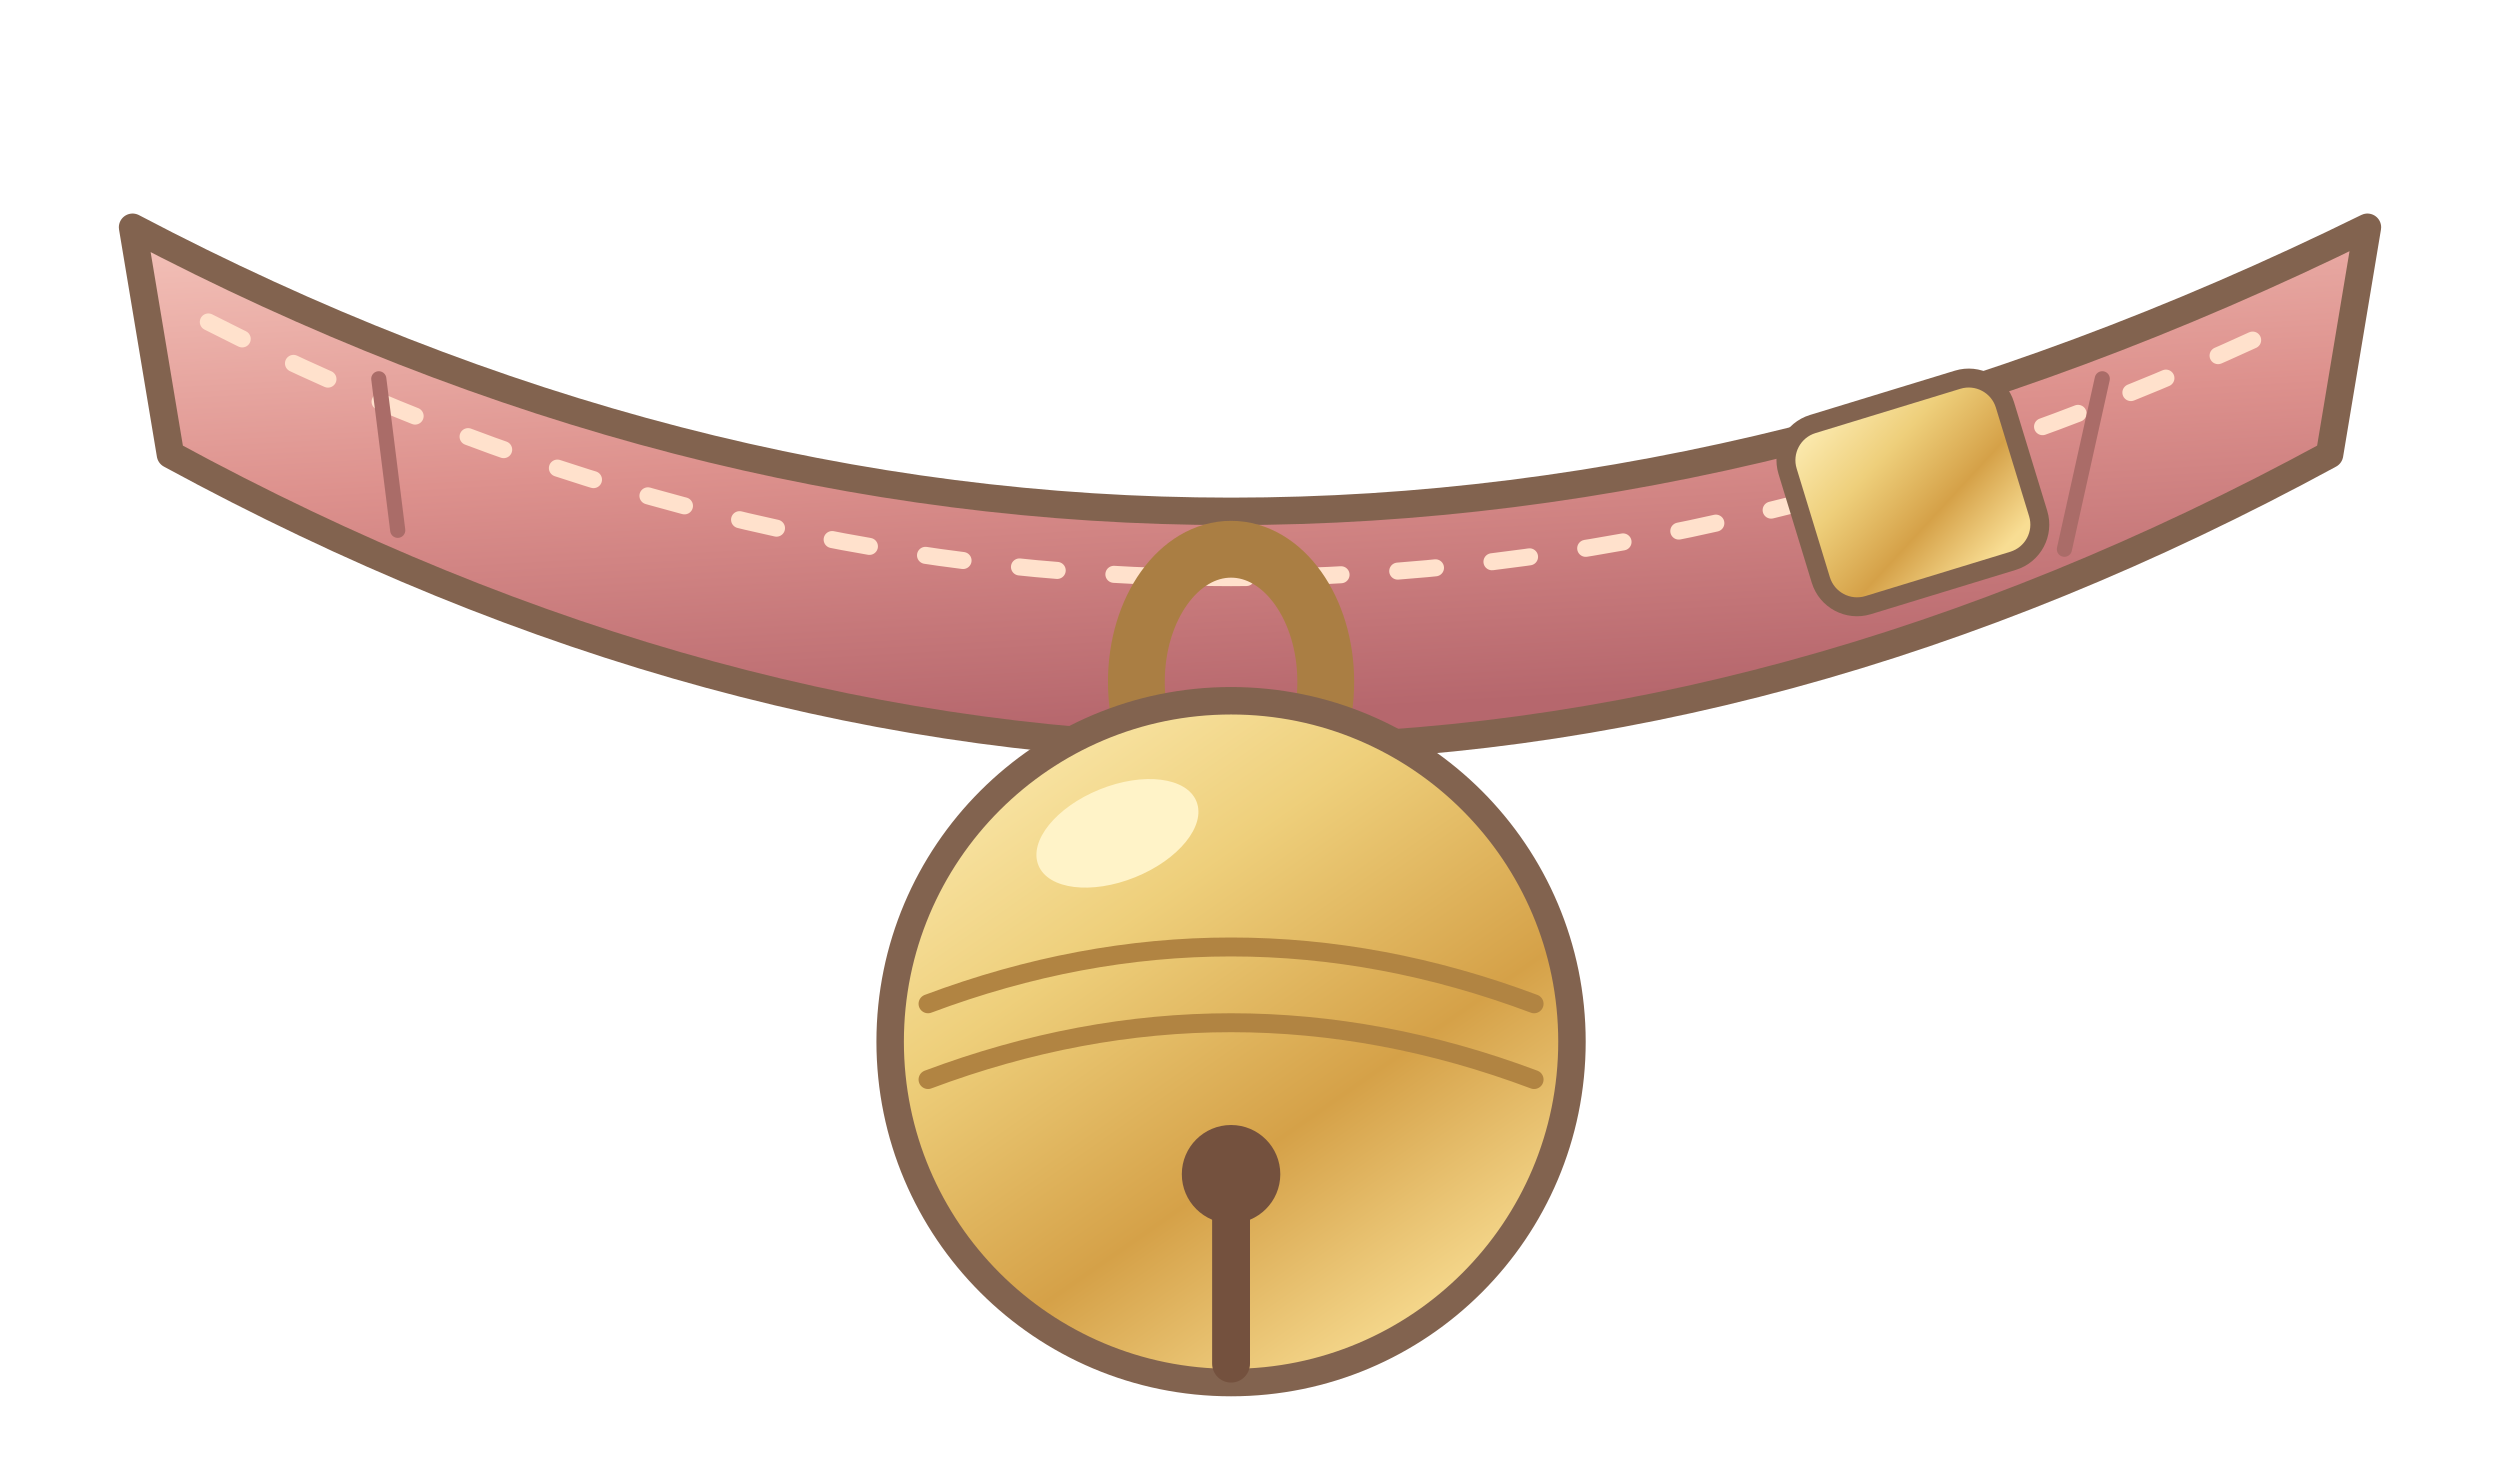
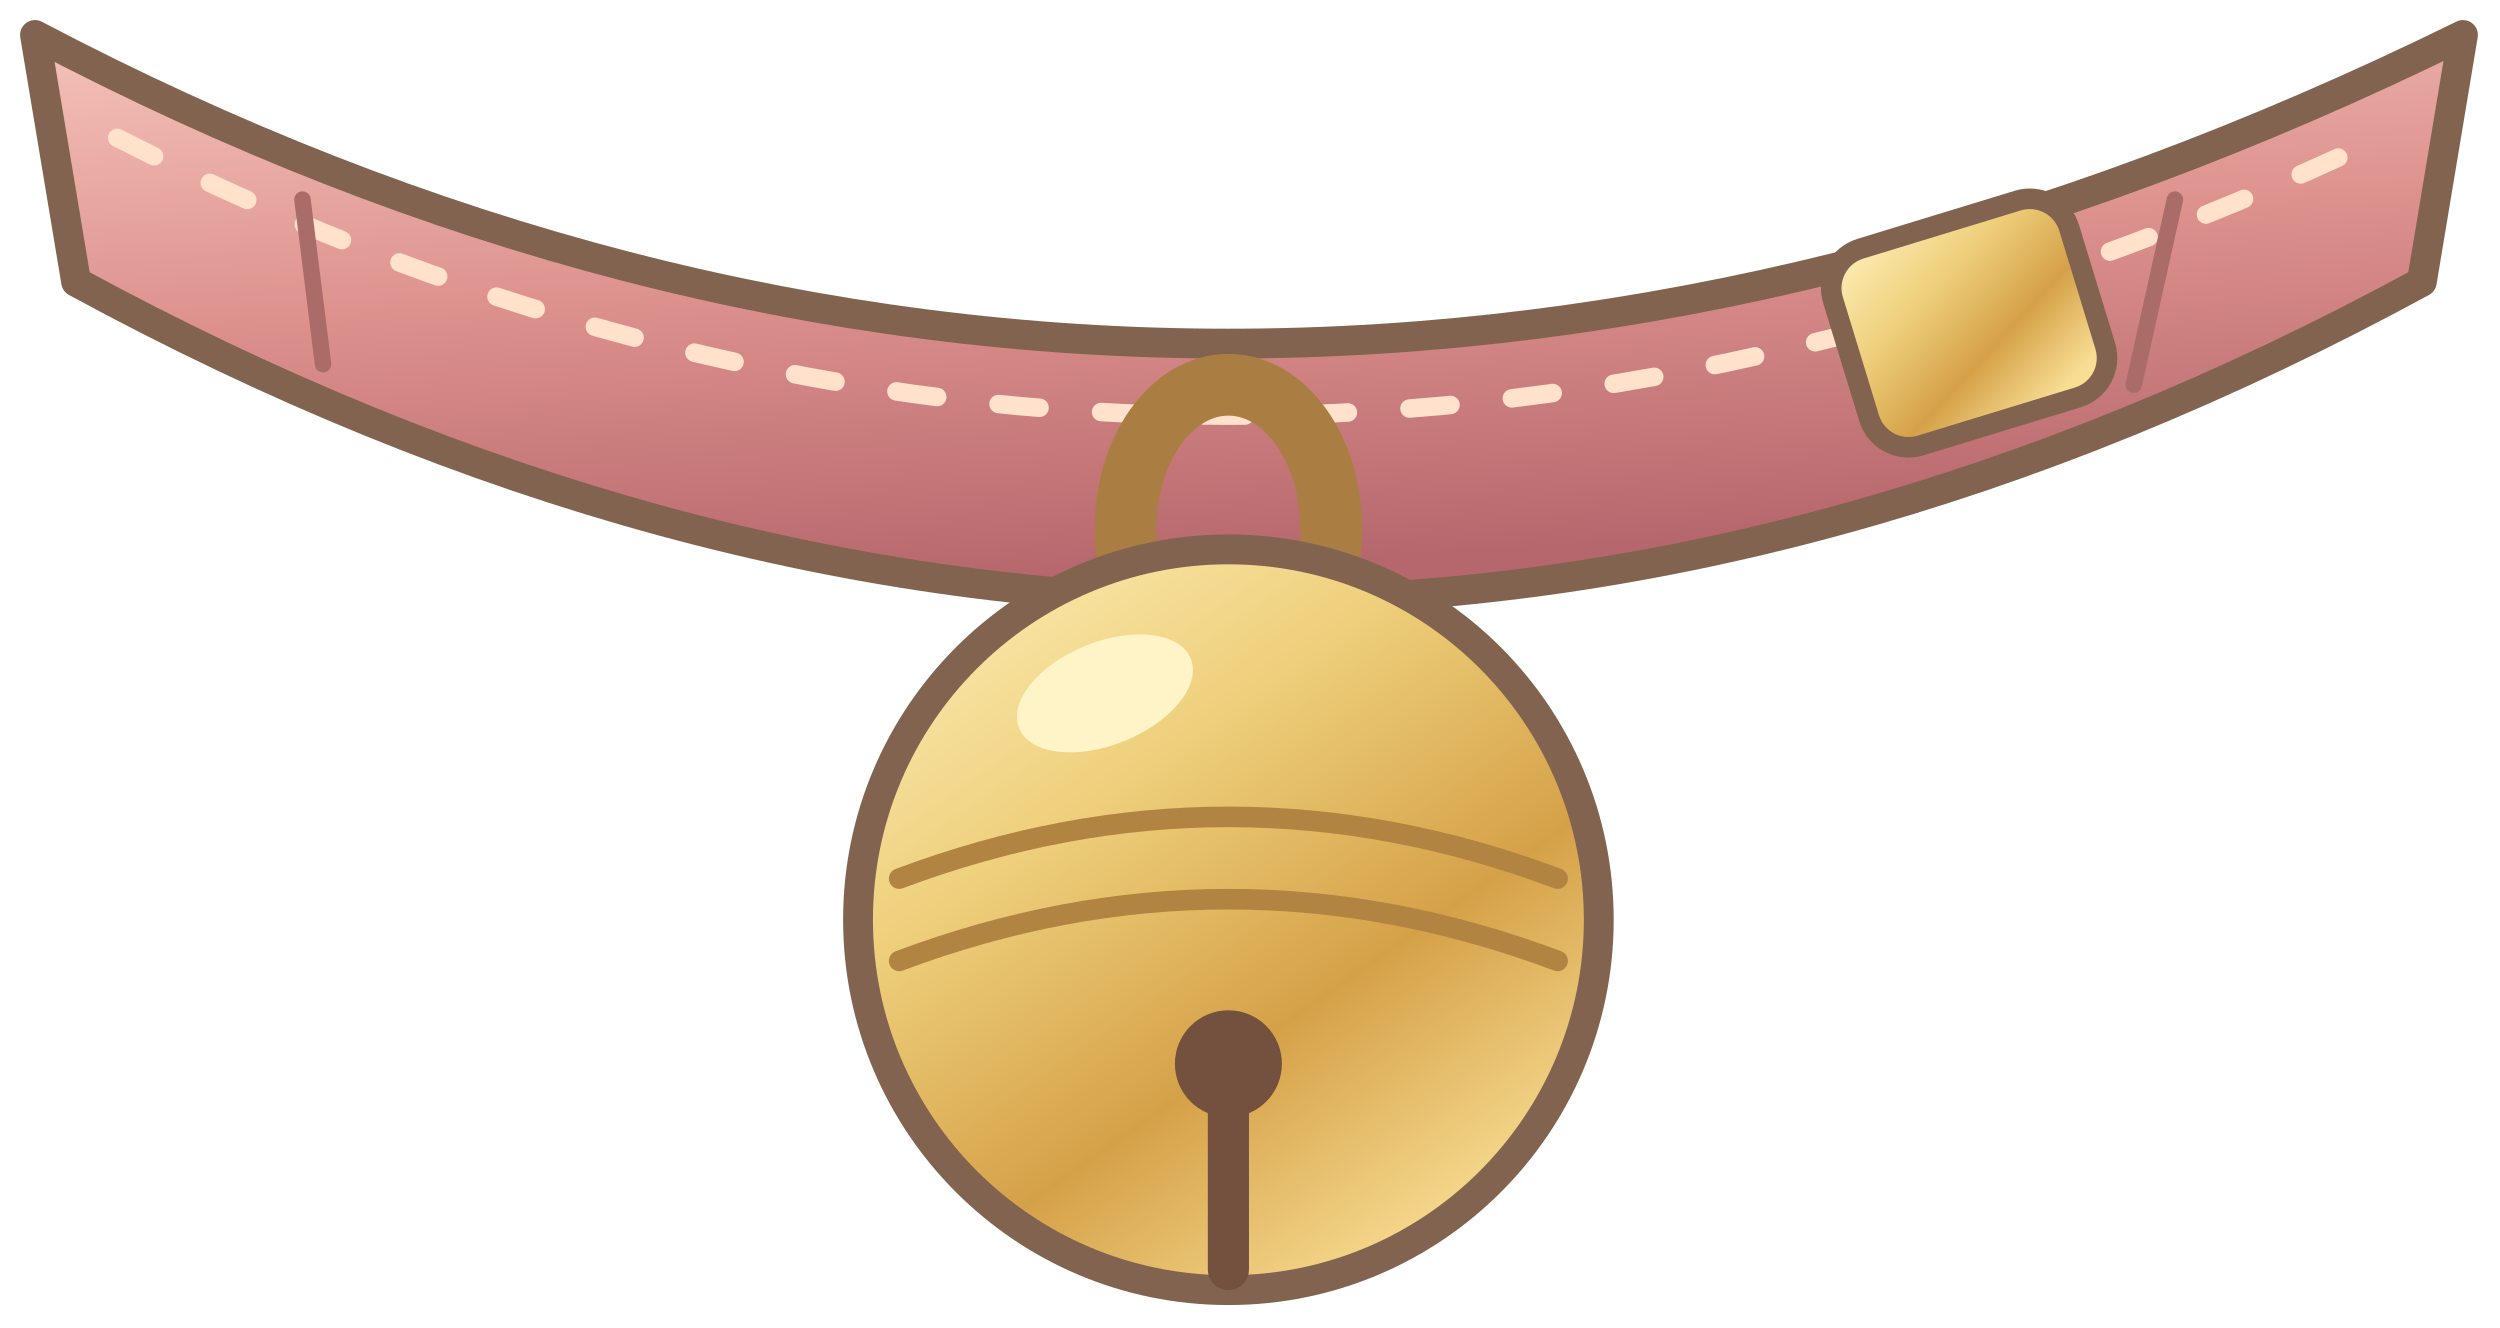
- <svg xmlns="http://www.w3.org/2000/svg" viewBox="0 0 132 78" width="132" height="78">
+ <svg xmlns="http://www.w3.org/2000/svg" viewBox="5.3 10.3 121.5 64.5" width="121.5" height="64.5">
  <defs>
    <linearGradient id="straw" x2=".15" y2="1">
      <stop stop-color="#fbe8b6" />
      <stop offset=".5" stop-color="#e9c078" />
      <stop offset="1" stop-color="#c88f47" />
    </linearGradient>
    <linearGradient id="rose" x2=".25" y2="1">
      <stop stop-color="#f4c3ba" />
      <stop offset=".5" stop-color="#dd918d" />
      <stop offset="1" stop-color="#b6676d" />
    </linearGradient>
    <linearGradient id="red" x2=".3" y2="1">
      <stop stop-color="#edb1a2" />
      <stop offset=".45" stop-color="#d97571" />
      <stop offset="1" stop-color="#ae4e54" />
    </linearGradient>
    <linearGradient id="teal" x2=".25" y2="1">
      <stop stop-color="#c7e2e0" />
      <stop offset=".48" stop-color="#8cbebd" />
      <stop offset="1" stop-color="#507f85" />
    </linearGradient>
    <linearGradient id="sage" x2=".3" y2="1">
      <stop stop-color="#c9dcb7" />
      <stop offset=".45" stop-color="#9eba91" />
      <stop offset="1" stop-color="#719579" />
    </linearGradient>
    <linearGradient id="gold" x2=".7" y2="1">
      <stop stop-color="#fff1bd" />
      <stop offset=".38" stop-color="#eecf7b" />
      <stop offset=".7" stop-color="#d5a148" />
      <stop offset="1" stop-color="#f8dd93" />
    </linearGradient>
    <radialGradient id="pearl" cx=".3" cy=".25" r=".8">
      <stop stop-color="#fffef7" />
      <stop offset=".48" stop-color="#faf0df" />
      <stop offset="1" stop-color="#c8b7aa" />
    </radialGradient>
    <linearGradient id="fur" x2=".2" y2="1">
      <stop stop-color="#fffdf3" />
      <stop offset=".65" stop-color="#f2e5d3" />
      <stop offset="1" stop-color="#d9c7b4" />
    </linearGradient>
    <pattern id="weave" width="7" height="5" patternUnits="userSpaceOnUse">
      <path d="M0 1.5h7M1 0v1.5M5 1.5V5" fill="none" stroke="#a47743" stroke-opacity=".3" stroke-width=".65" />
    </pattern>
    <pattern id="linen" width="5" height="5" patternUnits="userSpaceOnUse">
      <path d="M0 2.5h5M2.5 0v5" stroke="#fff8ed" stroke-opacity=".15" stroke-width=".45" />
    </pattern>
  </defs>
  <g stroke="#82634f" stroke-width="1.45" stroke-linecap="round" stroke-linejoin="round">
    <path d="M7 12Q64 42 125 12L123 24Q66 55 9 24Z" fill="url(#rose)" />
    <path d="M11 17Q64 44 121 17" fill="none" stroke="#ffe1cc" stroke-width=".9" stroke-dasharray="2 3" />
    <path d="M20 20 21 28M111 20 109 29" fill="none" stroke="#aa6c68" stroke-width=".8" />
    <rect x="95" y="21" width="12" height="10" rx="2" fill="url(#gold)" stroke-width="1" transform="rotate(-17 101 26)" />
    <ellipse cx="65" cy="36" rx="5" ry="7" fill="none" stroke="#aa7e43" stroke-width="3" />
    <circle cx="65" cy="55" r="18" fill="url(#gold)" />
    <path d="M49 53Q65 47 81 53M49 57Q65 51 81 57" fill="none" stroke="#b18442" stroke-width="1" />
    <ellipse cx="59" cy="44" rx="4.5" ry="2.5" transform="rotate(-22 59 44)" fill="#fff3c8" stroke="none" />
    <path d="M65 64v8" fill="none" stroke="#74513e" stroke-width="2" />
    <circle cx="65" cy="62" r="2.6" fill="#74513e" stroke="none" />
  </g>
</svg>
